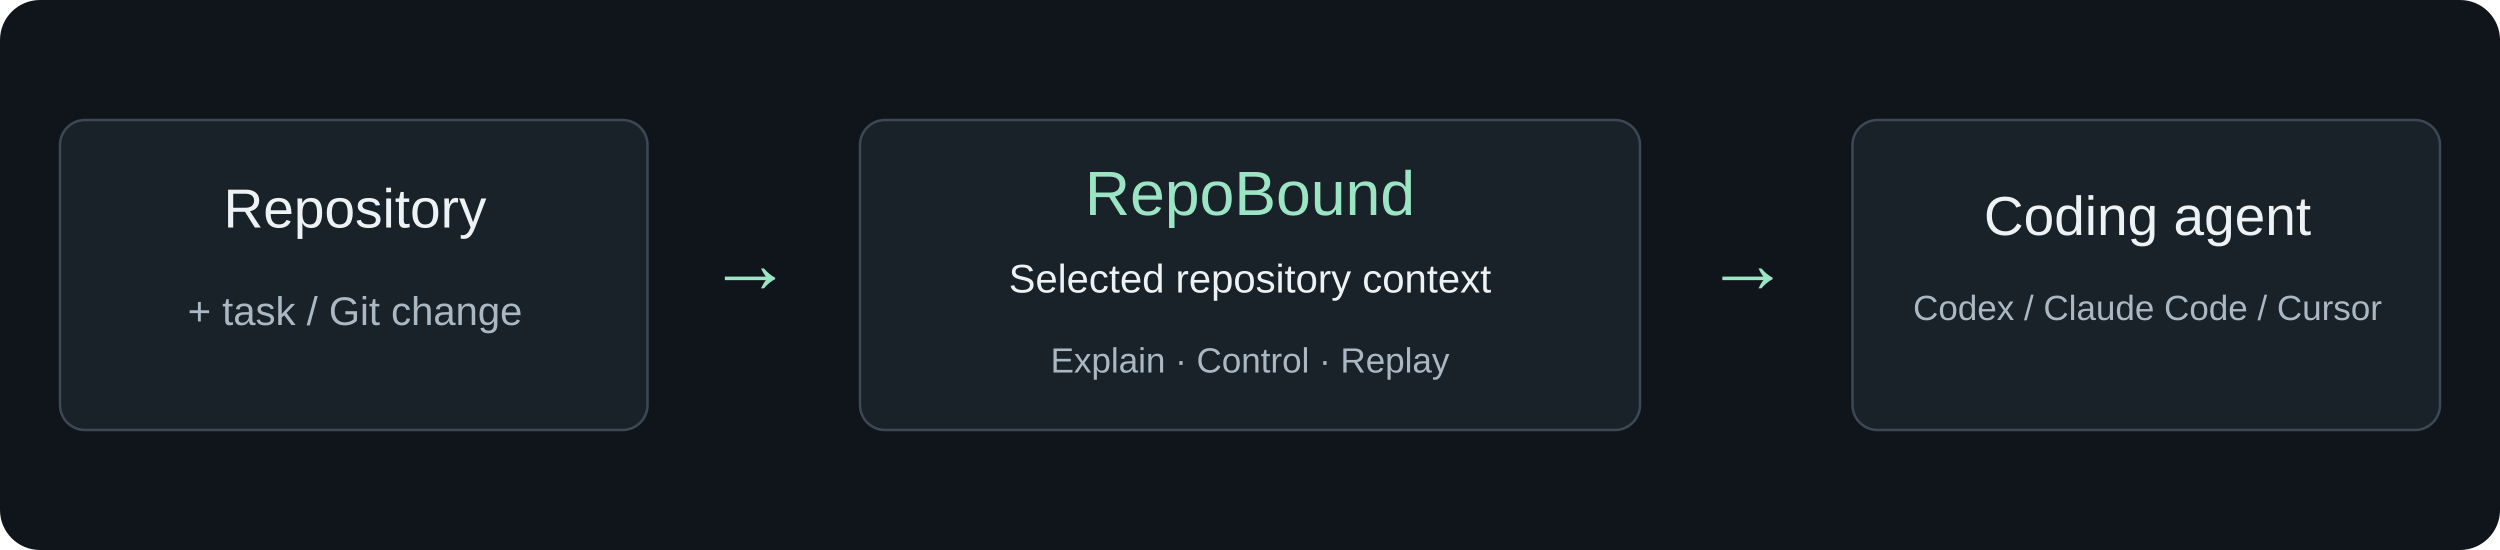
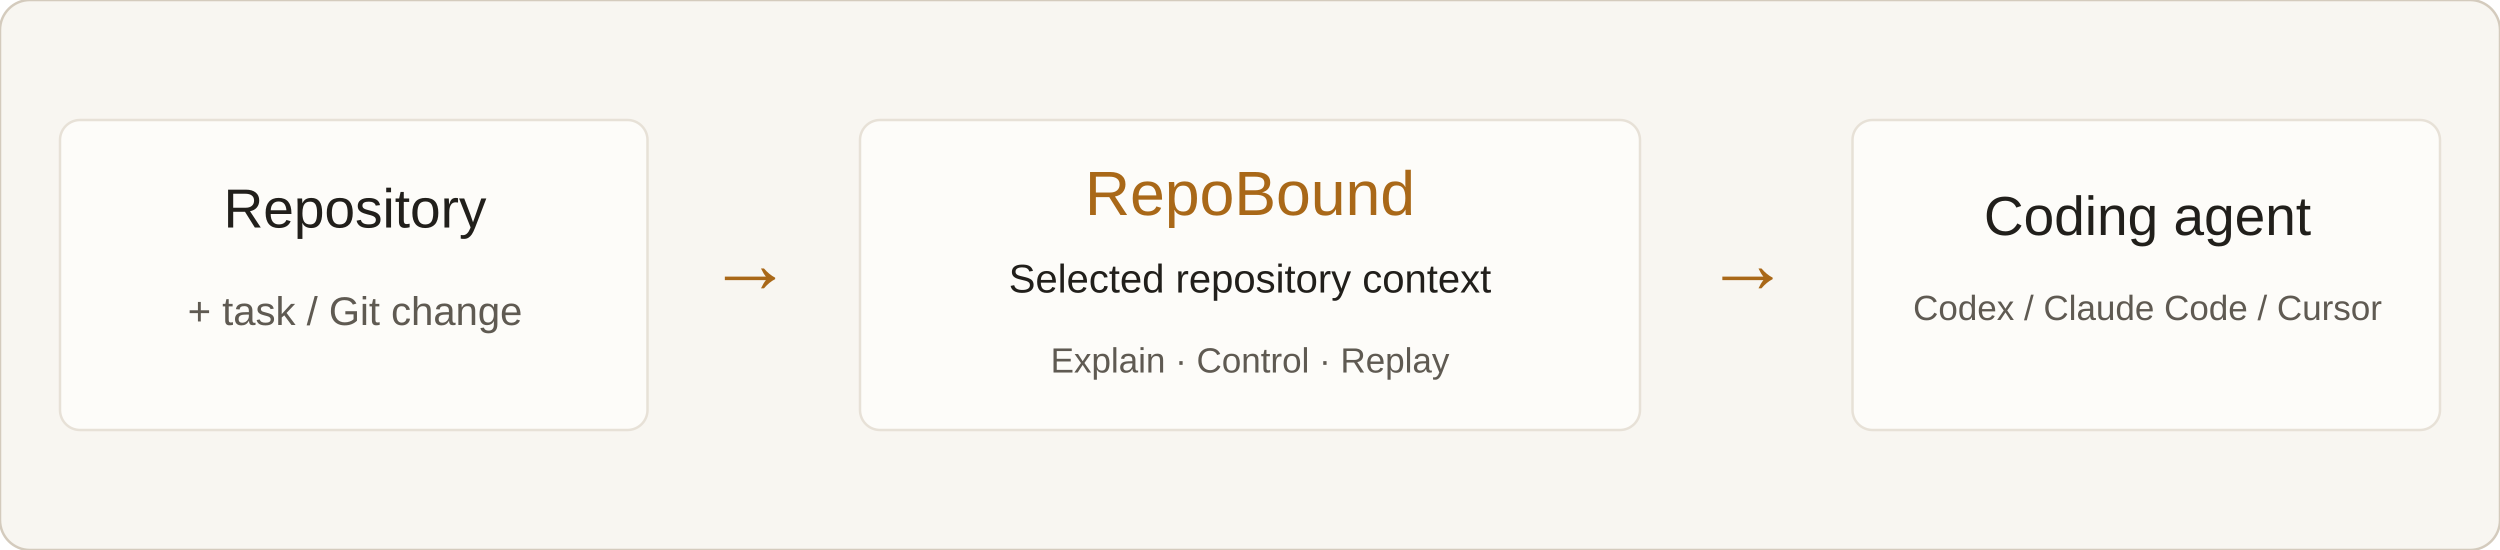
<svg xmlns="http://www.w3.org/2000/svg" width="1000" height="220" viewBox="0 0 1000 220" role="img" aria-labelledby="title desc">
-   <rect width="1000" height="220" rx="16" fill="#10151b" />
-   <g font-family="Segoe UI,Arial,sans-serif" fill="#edf2f5" text-anchor="middle">
-     <g stroke="#3c4954" fill="#192129">
-       <rect x="24" y="48" width="235" height="124" rx="10" />
-       <rect x="344" y="48" width="312" height="124" rx="10" />
-       <rect x="741" y="48" width="235" height="124" rx="10" />
+   <rect width="1000" height="220" rx="12" fill="#f8f6f1" stroke="#d4cbbd" />
+   <g font-family="Segoe UI,Arial,sans-serif" fill="#211f1b" text-anchor="middle">
+     <g stroke="#e7e1d7" fill="#fdfcf9">
+       <rect x="24" y="48" width="235" height="124" rx="8" />
+       <rect x="344" y="48" width="312" height="124" rx="8" />
+       <rect x="741" y="48" width="235" height="124" rx="8" />
    </g>
    <text x="142" y="91" font-size="22">Repository</text>
-     <text x="142" y="130" font-size="16" fill="#aab8c3">+ task / Git change</text>
-     <text x="500" y="86" font-size="25" fill="#9ce5c4">RepoBound</text>
+     <text x="142" y="130" font-size="16" fill="#5f5a52">+ task / Git change</text>
+     <text x="500" y="86" font-size="25" fill="#a96818">RepoBound</text>
    <text x="500" y="117" font-size="16">Selected repository context</text>
-     <text x="500" y="149" font-size="14" fill="#aab8c3">Explain · Control · Replay</text>
+     <text x="500" y="149" font-size="14" fill="#5f5a52">Explain · Control · Replay</text>
    <text x="859" y="94" font-size="22">Coding agent</text>
-     <text x="859" y="128" font-size="14" fill="#aab8c3">Codex / Claude Code / Cursor</text>
-     <text x="300" y="117" font-size="34" fill="#9ce5c4">→</text>
-     <text x="699" y="117" font-size="34" fill="#9ce5c4">→</text>
+     <text x="859" y="128" font-size="14" fill="#5f5a52">Codex / Claude Code / Cursor</text>
+     <text x="300" y="117" font-size="34" fill="#a96818">→</text>
+     <text x="699" y="117" font-size="34" fill="#a96818">→</text>
  </g>
</svg>
